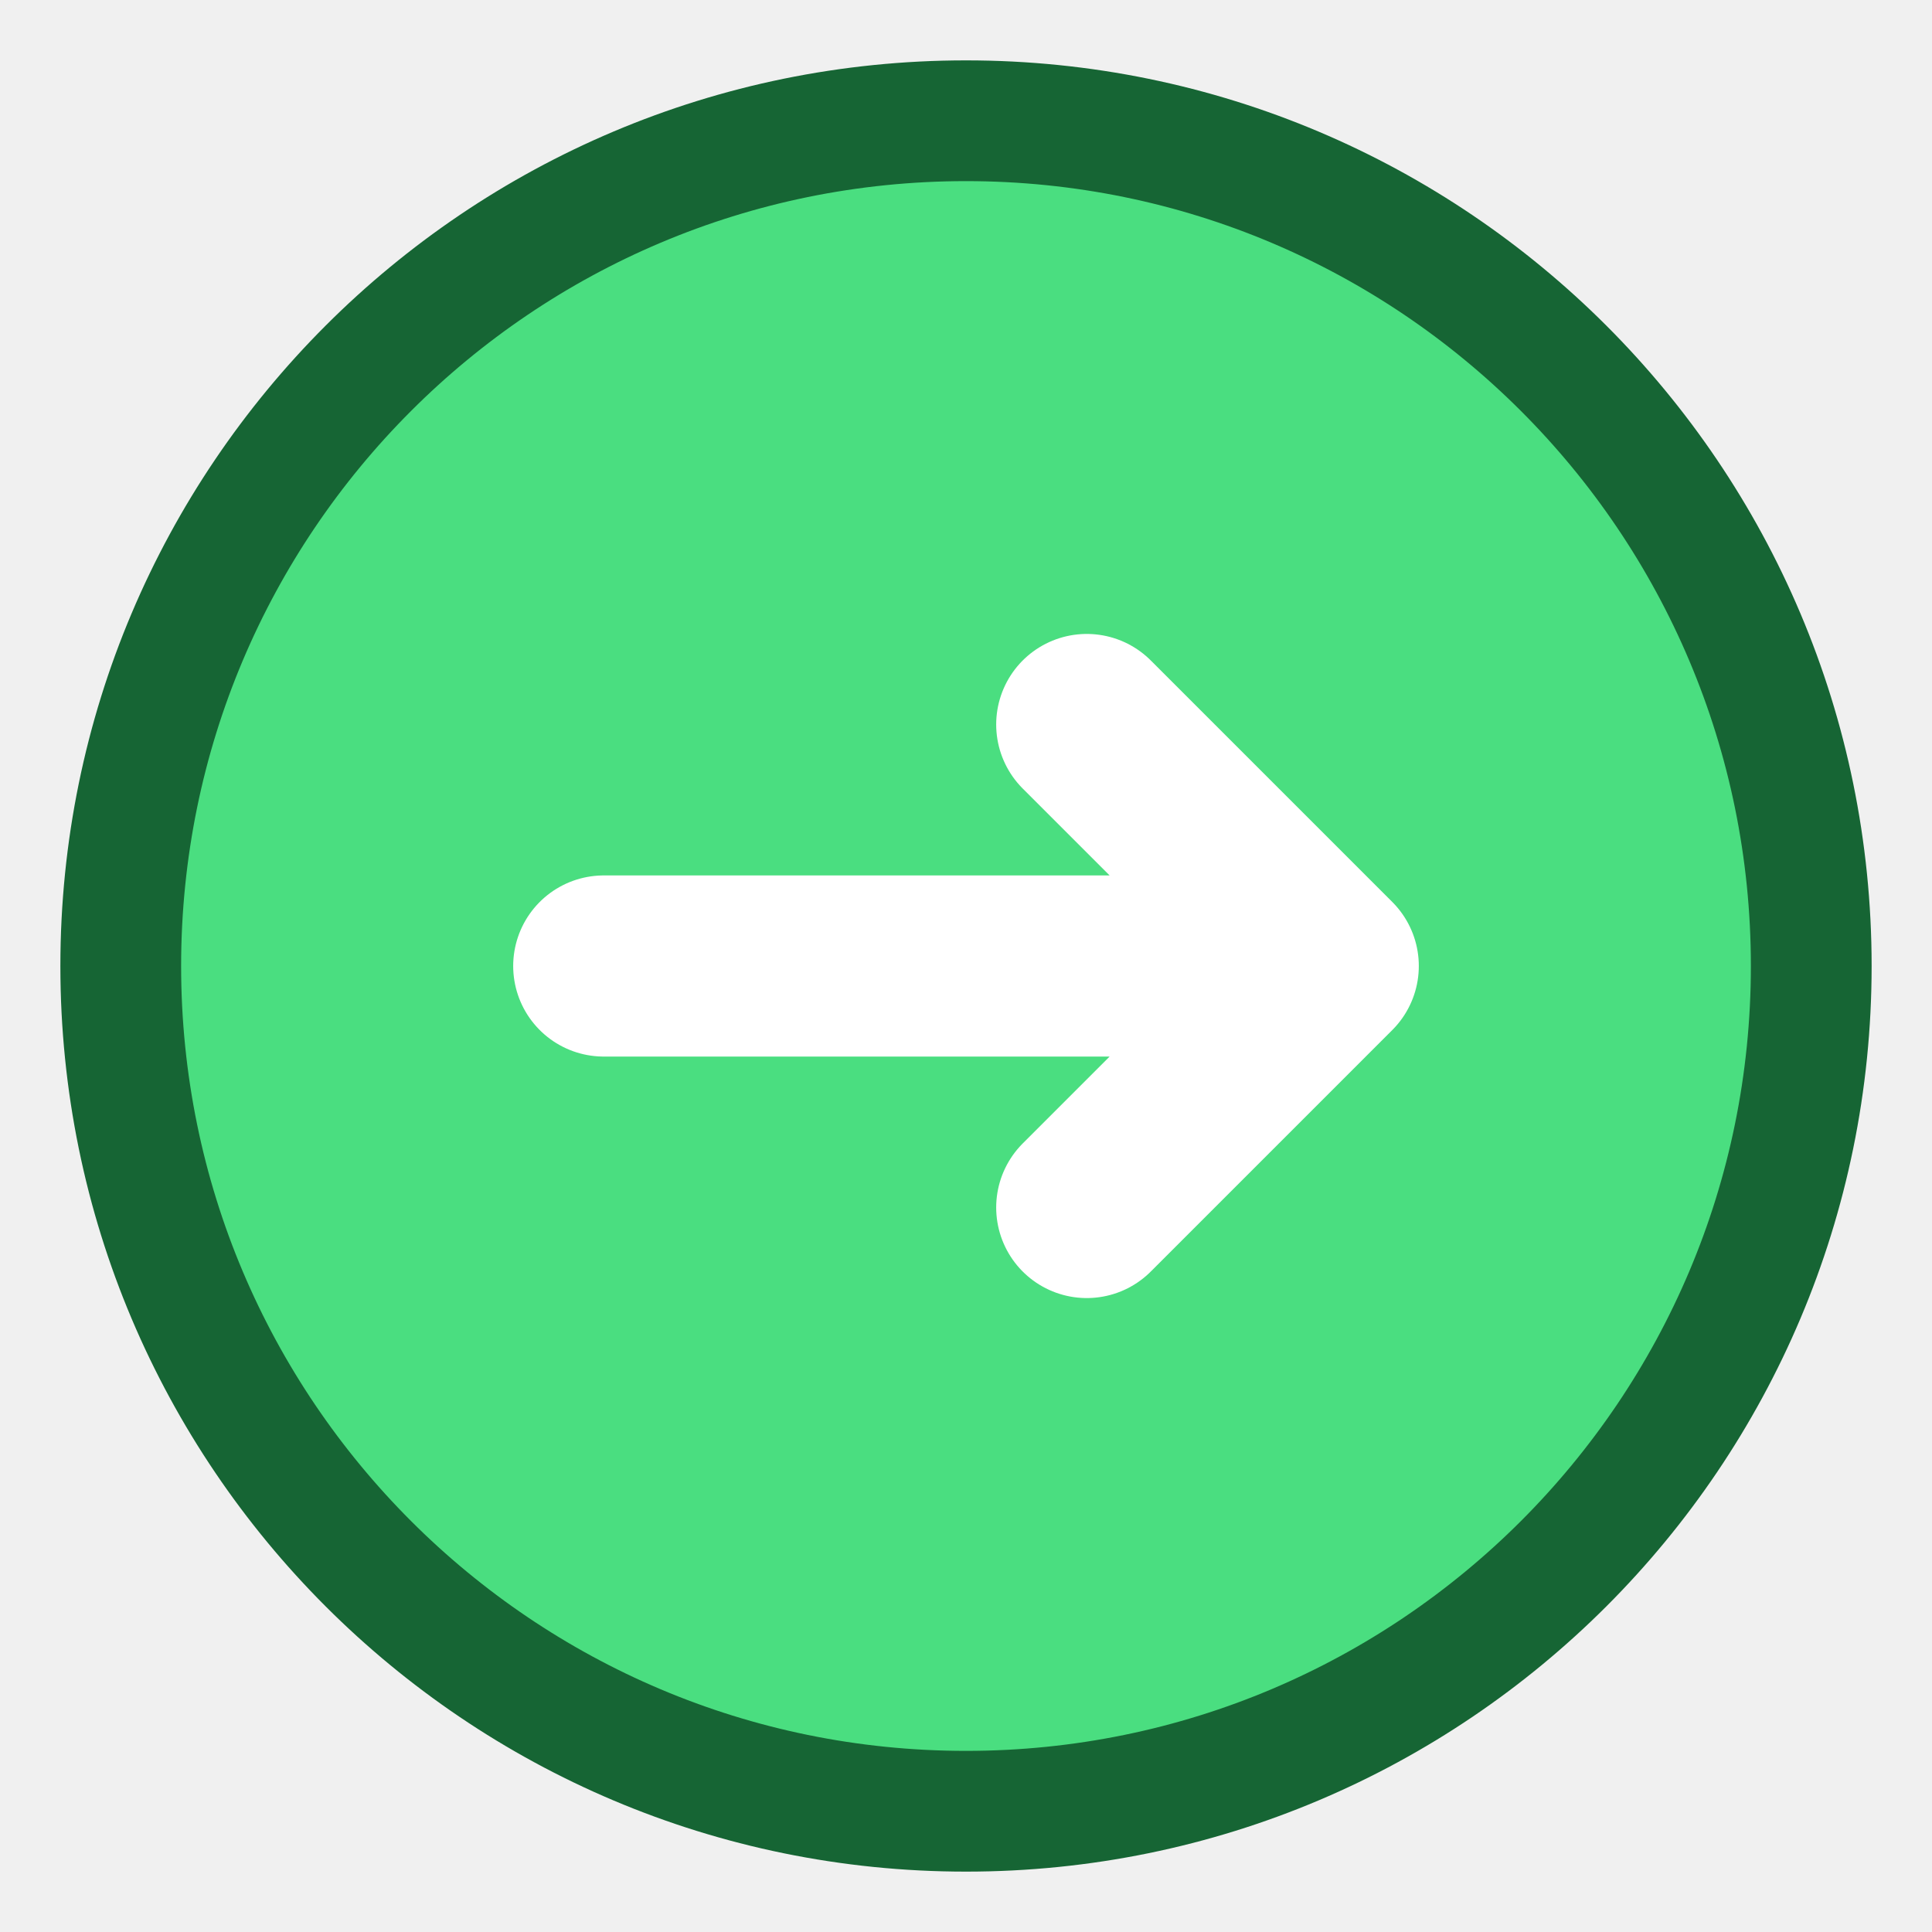
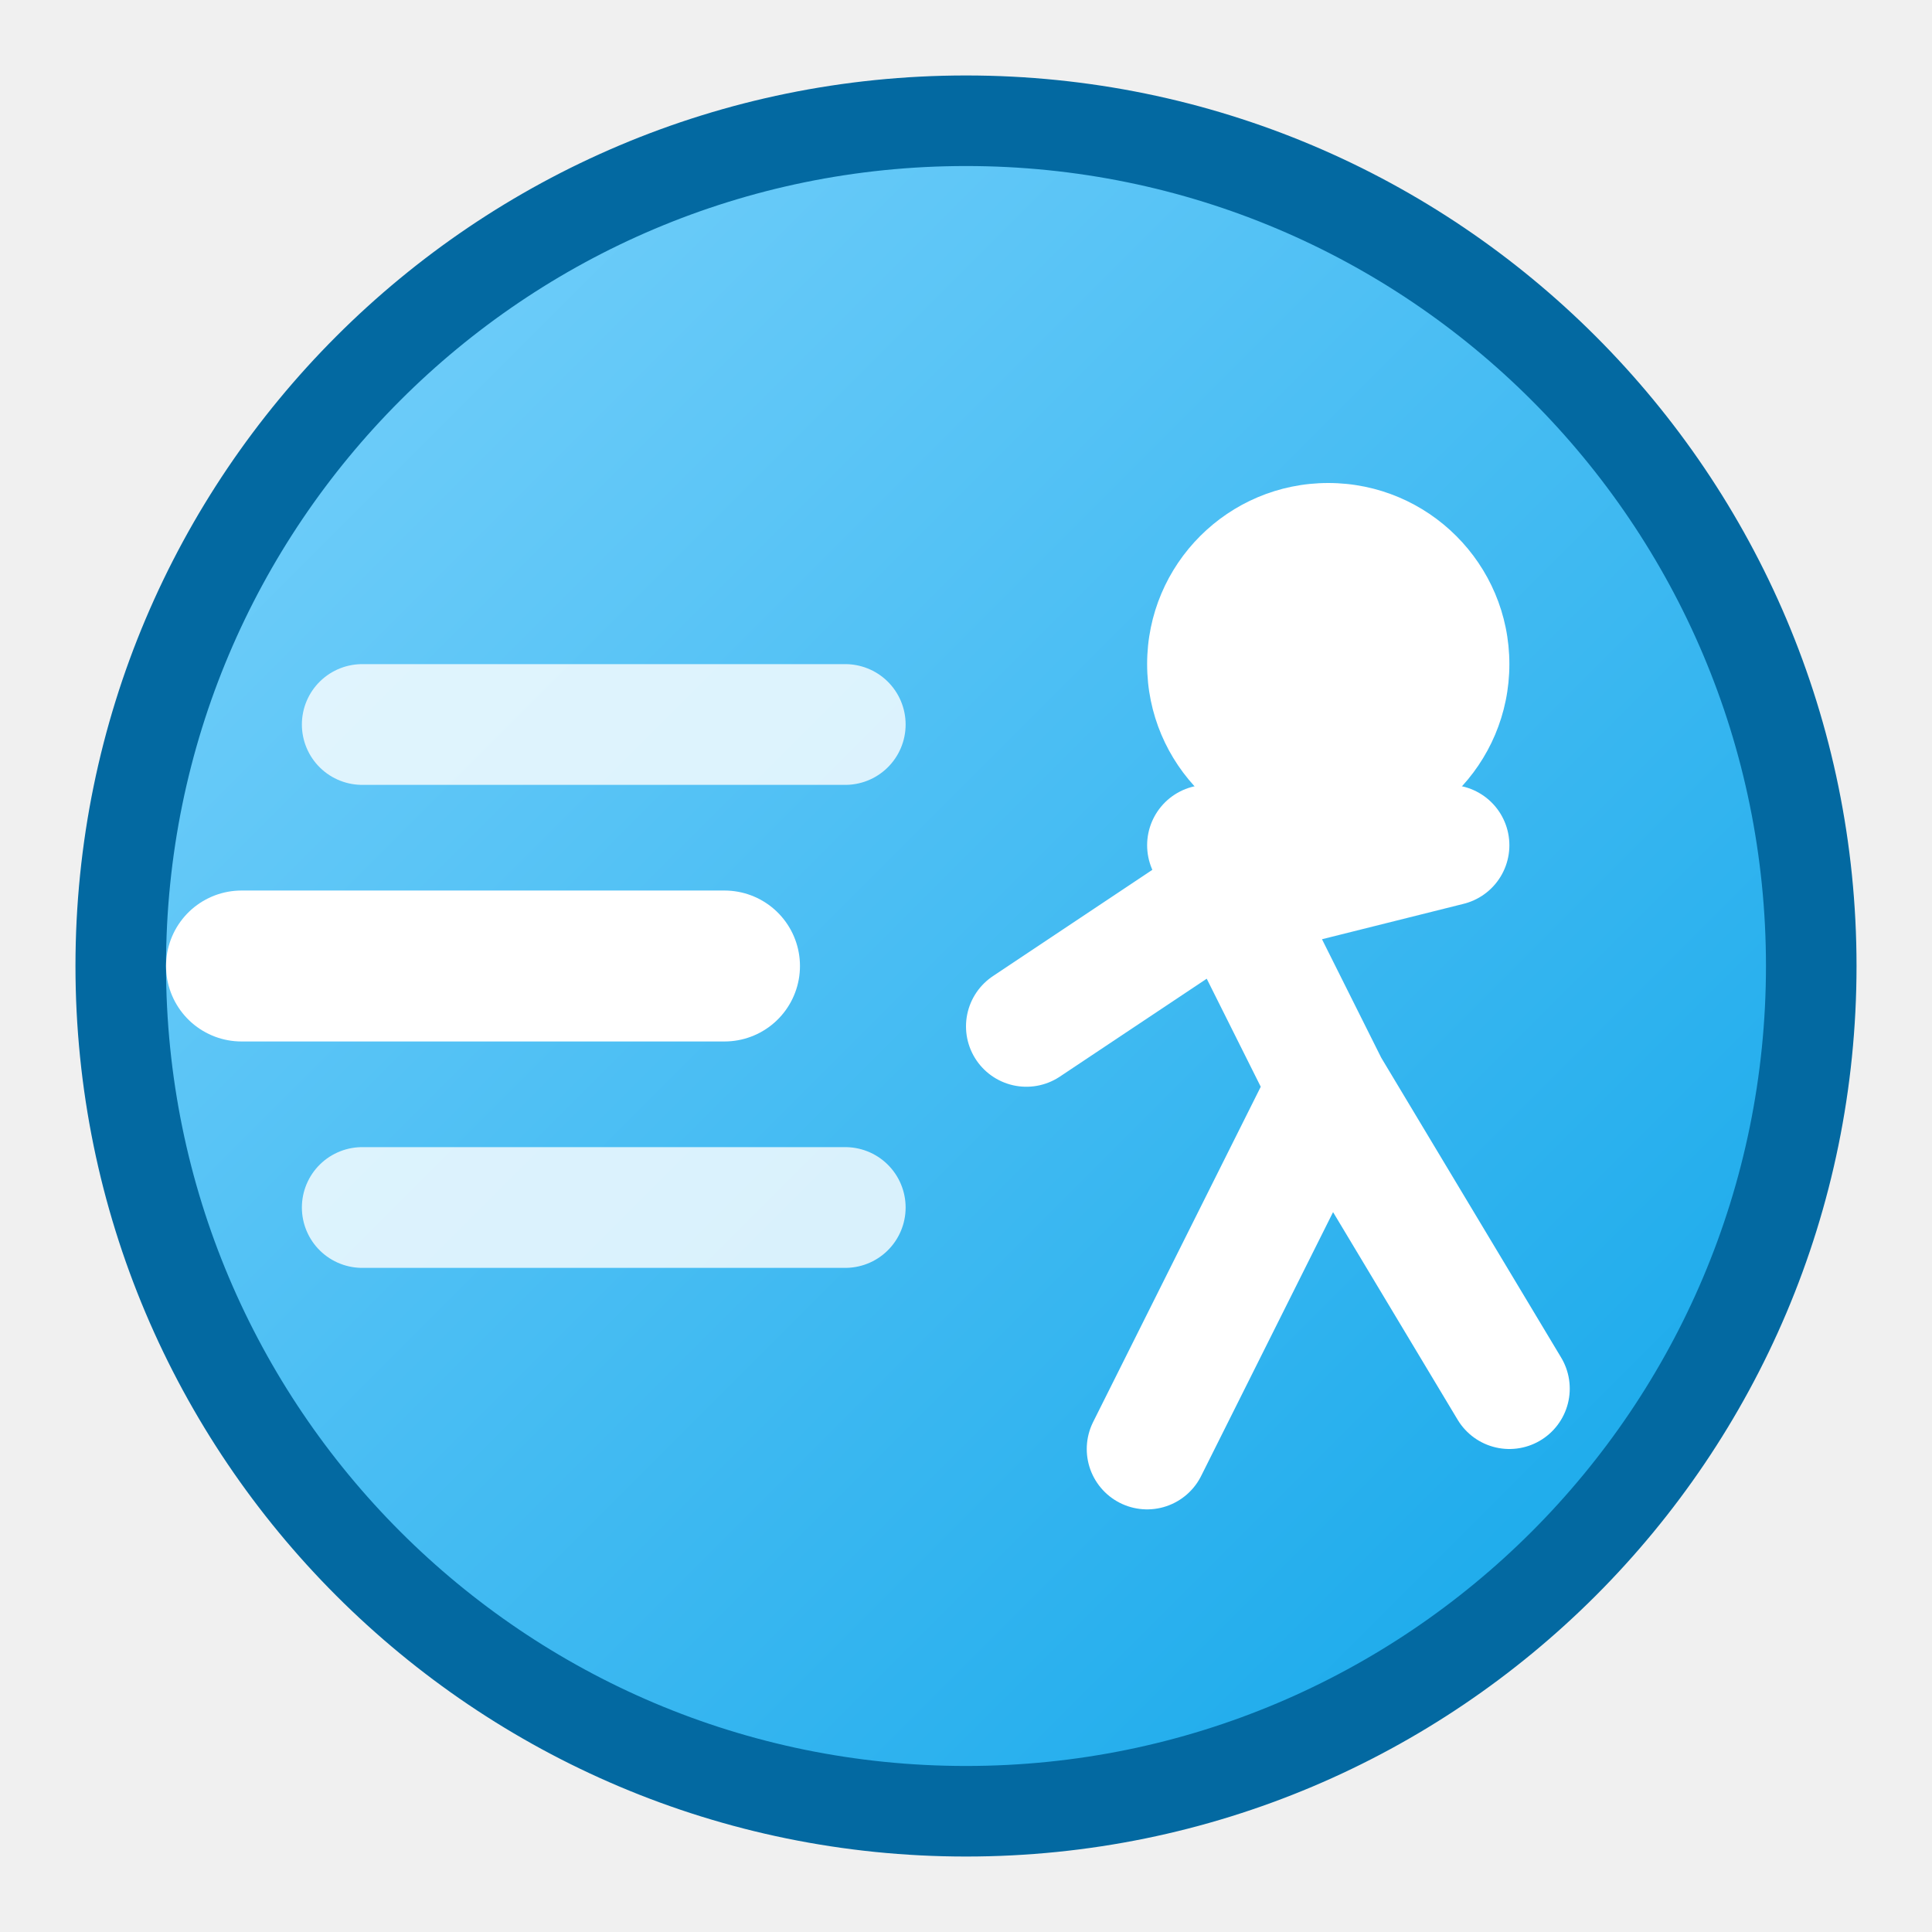
<svg xmlns="http://www.w3.org/2000/svg" viewBox="0 0 32 32" width="32" height="32">
-   <circle cx="16" cy="16" r="14" fill="#4ade80" stroke="#166534" stroke-width="2" />
-   <path d="M10 16 L22 16 M18 12 L22 16 L18 20" stroke="white" stroke-width="3" fill="none" stroke-linecap="round" stroke-linejoin="round" />
+   <defs>
+     <linearGradient id="speedGrad" x1="0%" y1="0%" x2="100%" y2="100%">
+       <stop offset="0%" style="stop-color:#7dd3fc;stop-opacity:1" />
+       <stop offset="100%" style="stop-color:#0ea5e9;stop-opacity:1" />
+     </linearGradient>
+   </defs>
+   <circle cx="16" cy="16" r="14" fill="url(#speedGrad)" stroke="#0369a1" stroke-width="1.5" />
+   <path d="M6 12 L14 12" stroke="white" stroke-width="2" stroke-linecap="round" opacity="0.8" />
+   <path d="M4 16 L12 16" stroke="white" stroke-width="2.5" stroke-linecap="round" />
+   <path d="M6 20 L14 20" stroke="white" stroke-width="2" stroke-linecap="round" opacity="0.8" />
+   <circle cx="22" cy="11" r="3" fill="white" />
+   <path d="M20 14 L22 18 L19 24 M22 18 L25 23 M20 15 L17 17 M20 15 L24 14" stroke="white" stroke-width="2" stroke-linecap="round" fill="none" />
</svg>
